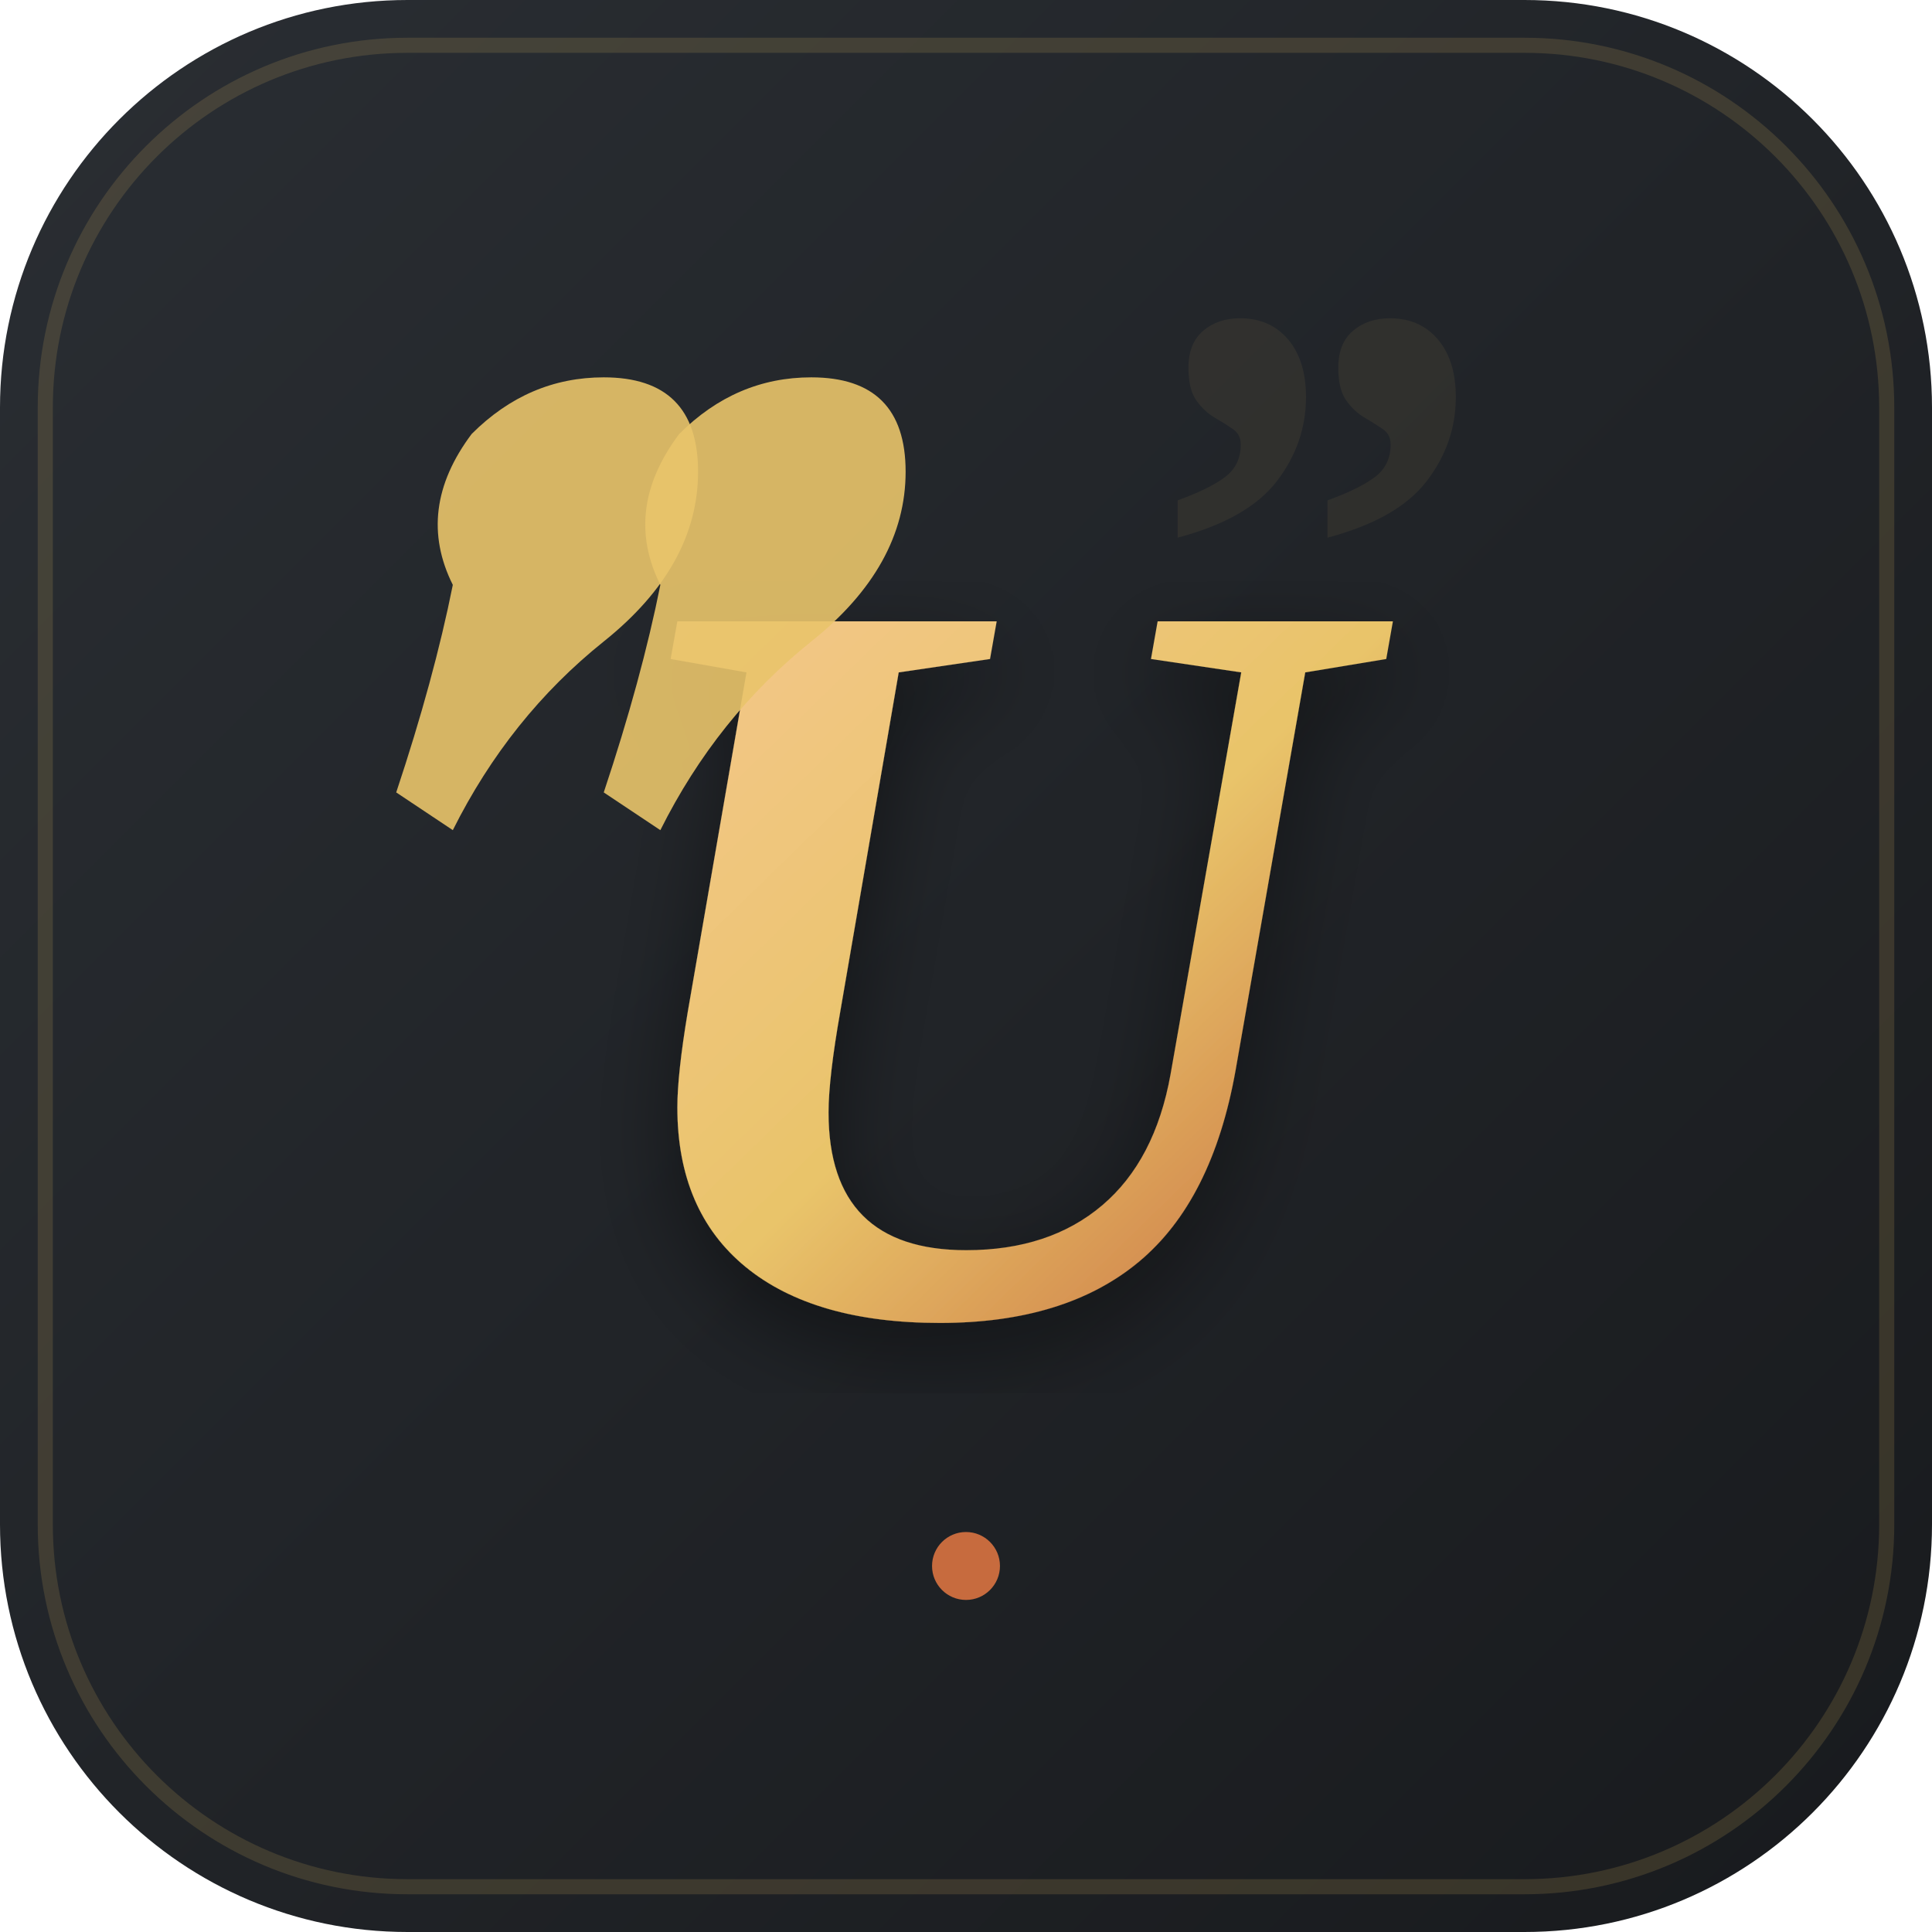
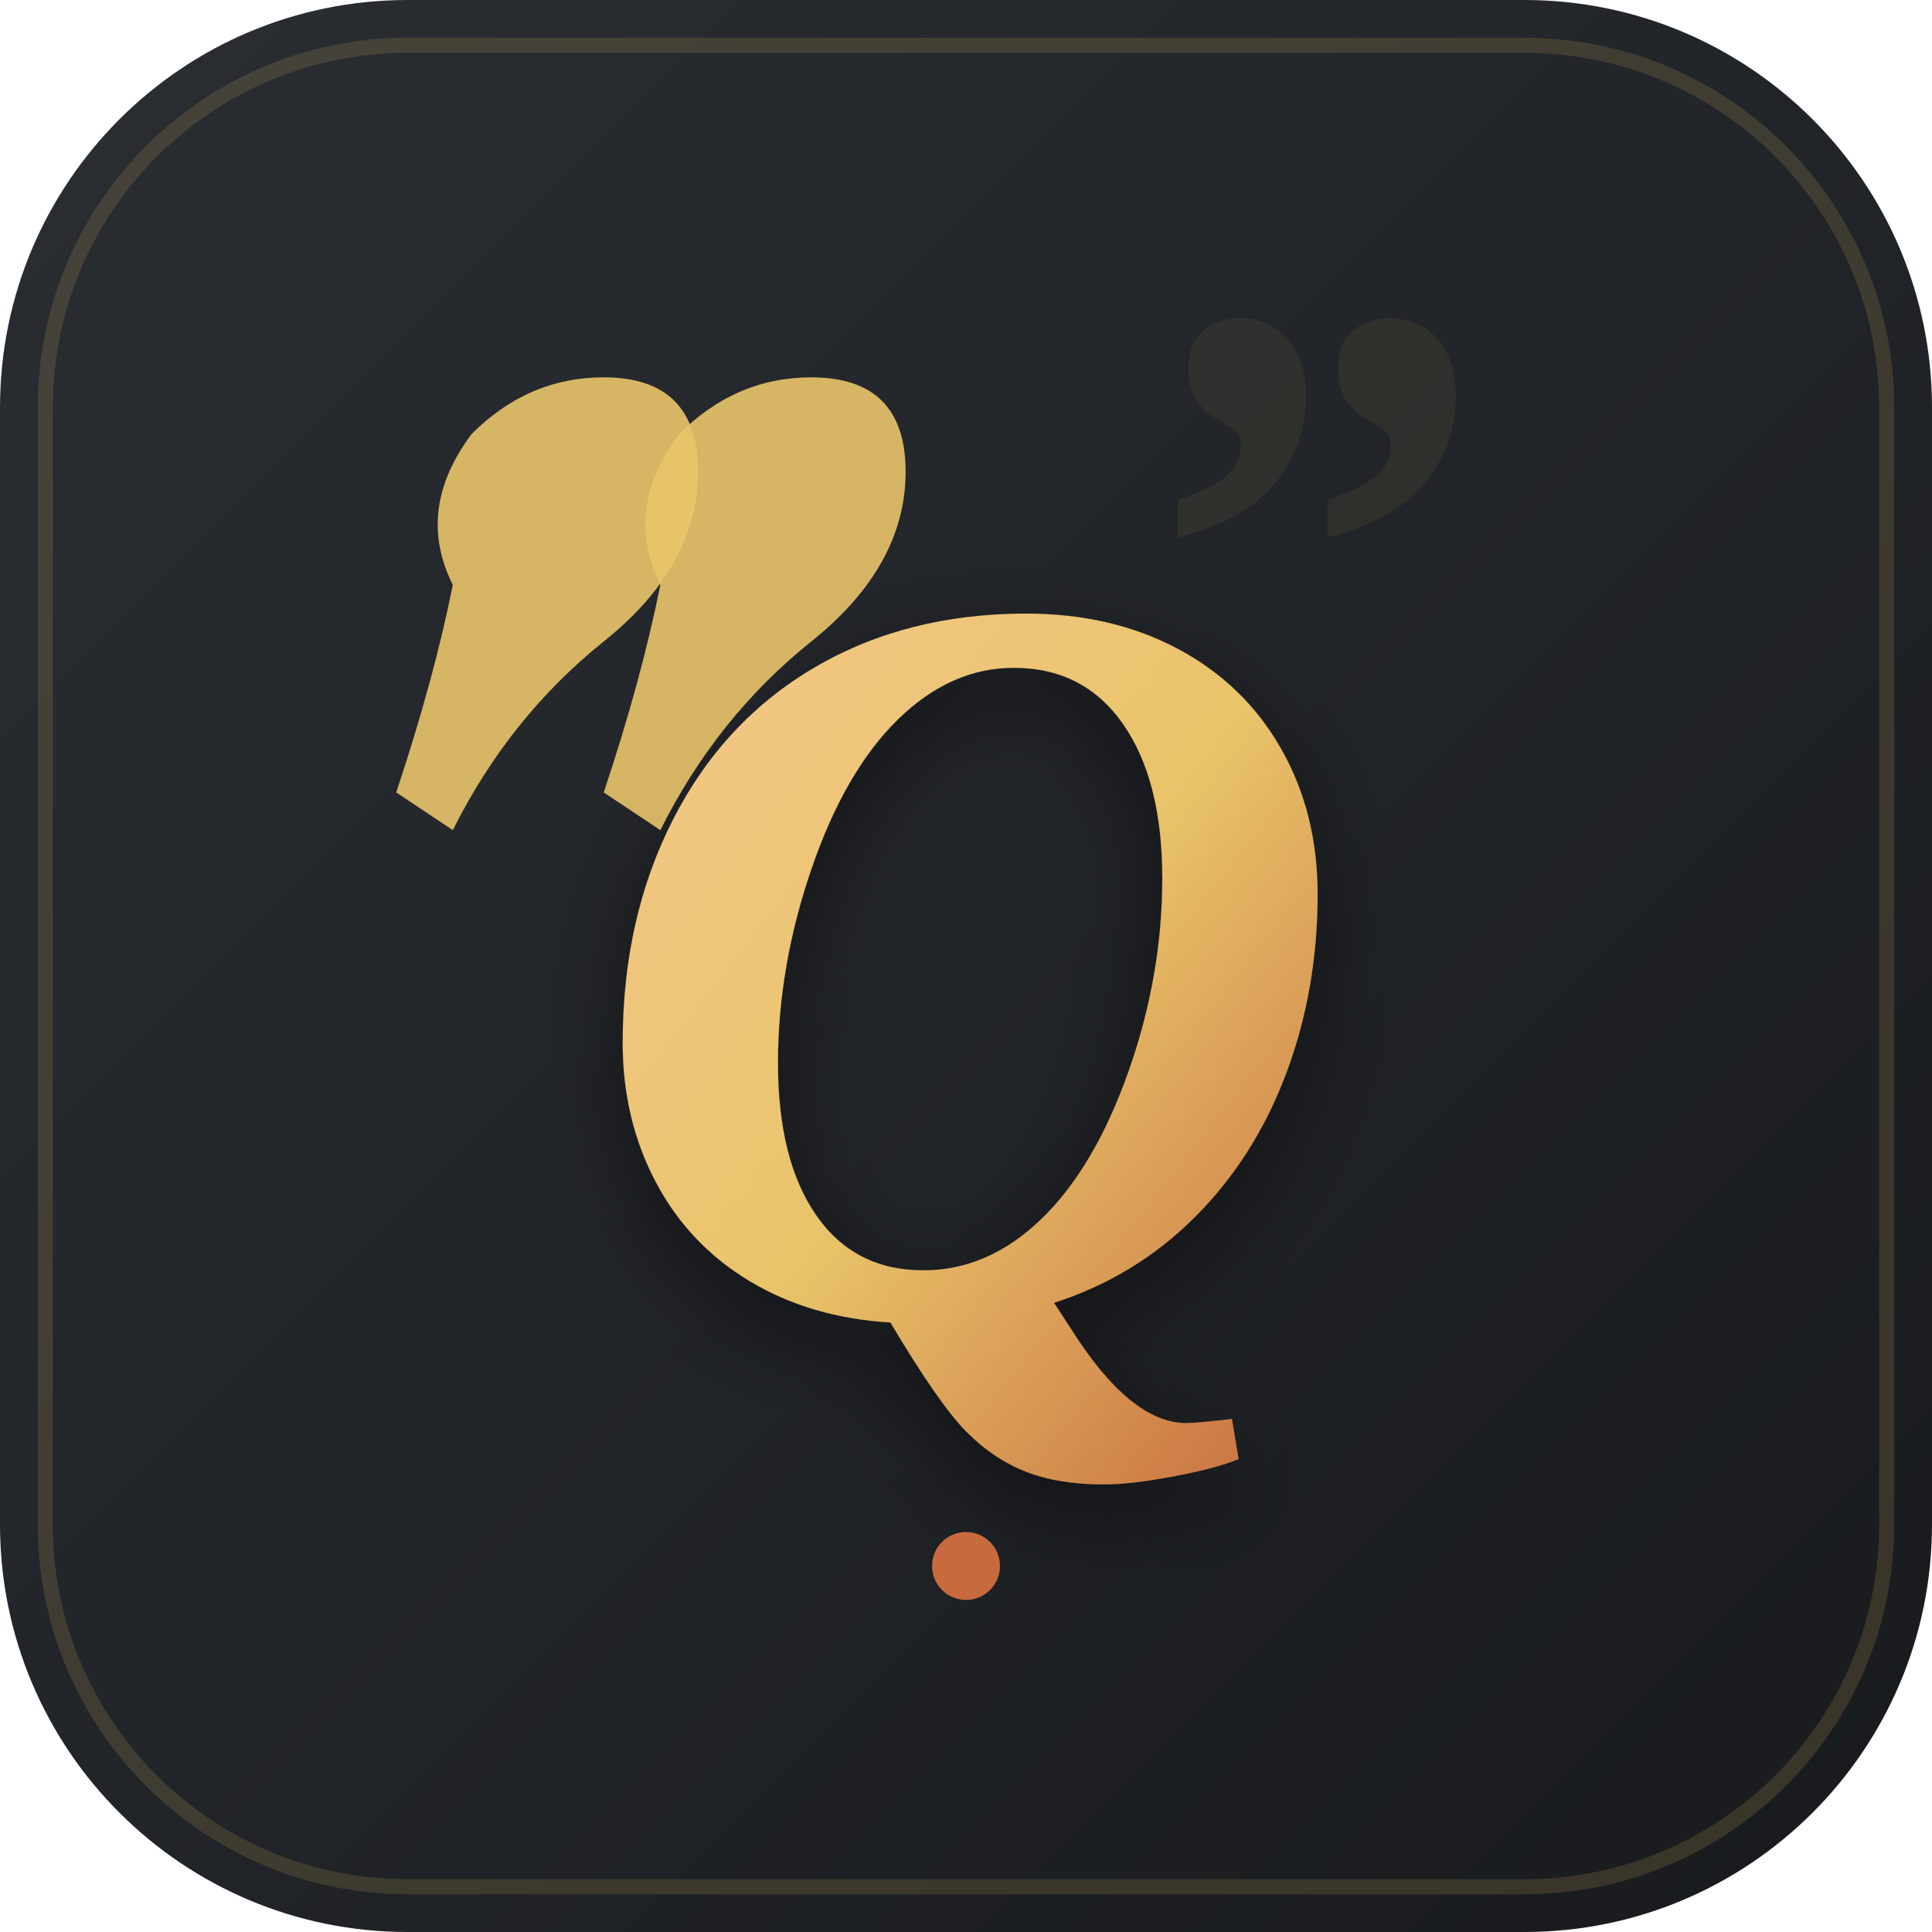
<svg xmlns="http://www.w3.org/2000/svg" width="512" height="512" viewBox="0 0 512 512" fill="none">
  <defs>
    <linearGradient id="bgGrad" x1="0%" y1="0%" x2="100%" y2="100%">
      <stop offset="0%" stop-color="#2a2e33" />
      <stop offset="100%" stop-color="#181a1d" />
    </linearGradient>
    <linearGradient id="goldGrad" x1="0%" y1="0%" x2="100%" y2="100%">
      <stop offset="0%" stop-color="#f4c78b" />
      <stop offset="50%" stop-color="#e9c46a" />
      <stop offset="100%" stop-color="#c76b3e" />
    </linearGradient>
    <filter id="shadow" x="-10%" y="-10%" width="120%" height="120%">
      <feDropShadow dx="0" dy="8" stdDeviation="12" flood-color="#000000" flood-opacity="0.45" />
    </filter>
  </defs>
  <rect width="512" height="512" rx="108" fill="url(#bgGrad)" />
  <rect x="12" y="12" width="488" height="488" rx="96" stroke="rgba(233, 196, 106, 0.15)" stroke-width="4" />
  <text x="350" y="220" font-family="Georgia, serif" font-size="190" font-weight="900" fill="rgba(233, 196, 106, 0.07)" text-anchor="middle">”</text>
  <g filter="url(#shadow)">
-     <text x="256" y="348" font-family="'Times New Roman', Times, Georgia, serif" font-size="280" font-style="italic" font-weight="bold" fill="url(#goldGrad)" text-anchor="middle">U</text>
+     <text x="256" y="348" font-family="'Times New Roman', Times, Georgia, serif" font-size="280" font-style="italic" font-weight="bold" fill="url(#goldGrad)" text-anchor="middle">Q</text>
  </g>
  <path d="M 120 155 Q 110 135 125 115 Q 140 100 160 100 Q 185 100 185 125 Q 185 150 160 170 Q 135 190 120 220 L 105 210 Q 115 180 120 155 Z" fill="#e9c46a" opacity="0.9" />
  <path d="M 175 155 Q 165 135 180 115 Q 195 100 215 100 Q 240 100 240 125 Q 240 150 215 170 Q 190 190 175 220 L 160 210 Q 170 180 175 155 Z" fill="#e9c46a" opacity="0.9" />
  <circle cx="256" cy="415" r="9" fill="#c76b3e" />
</svg>
